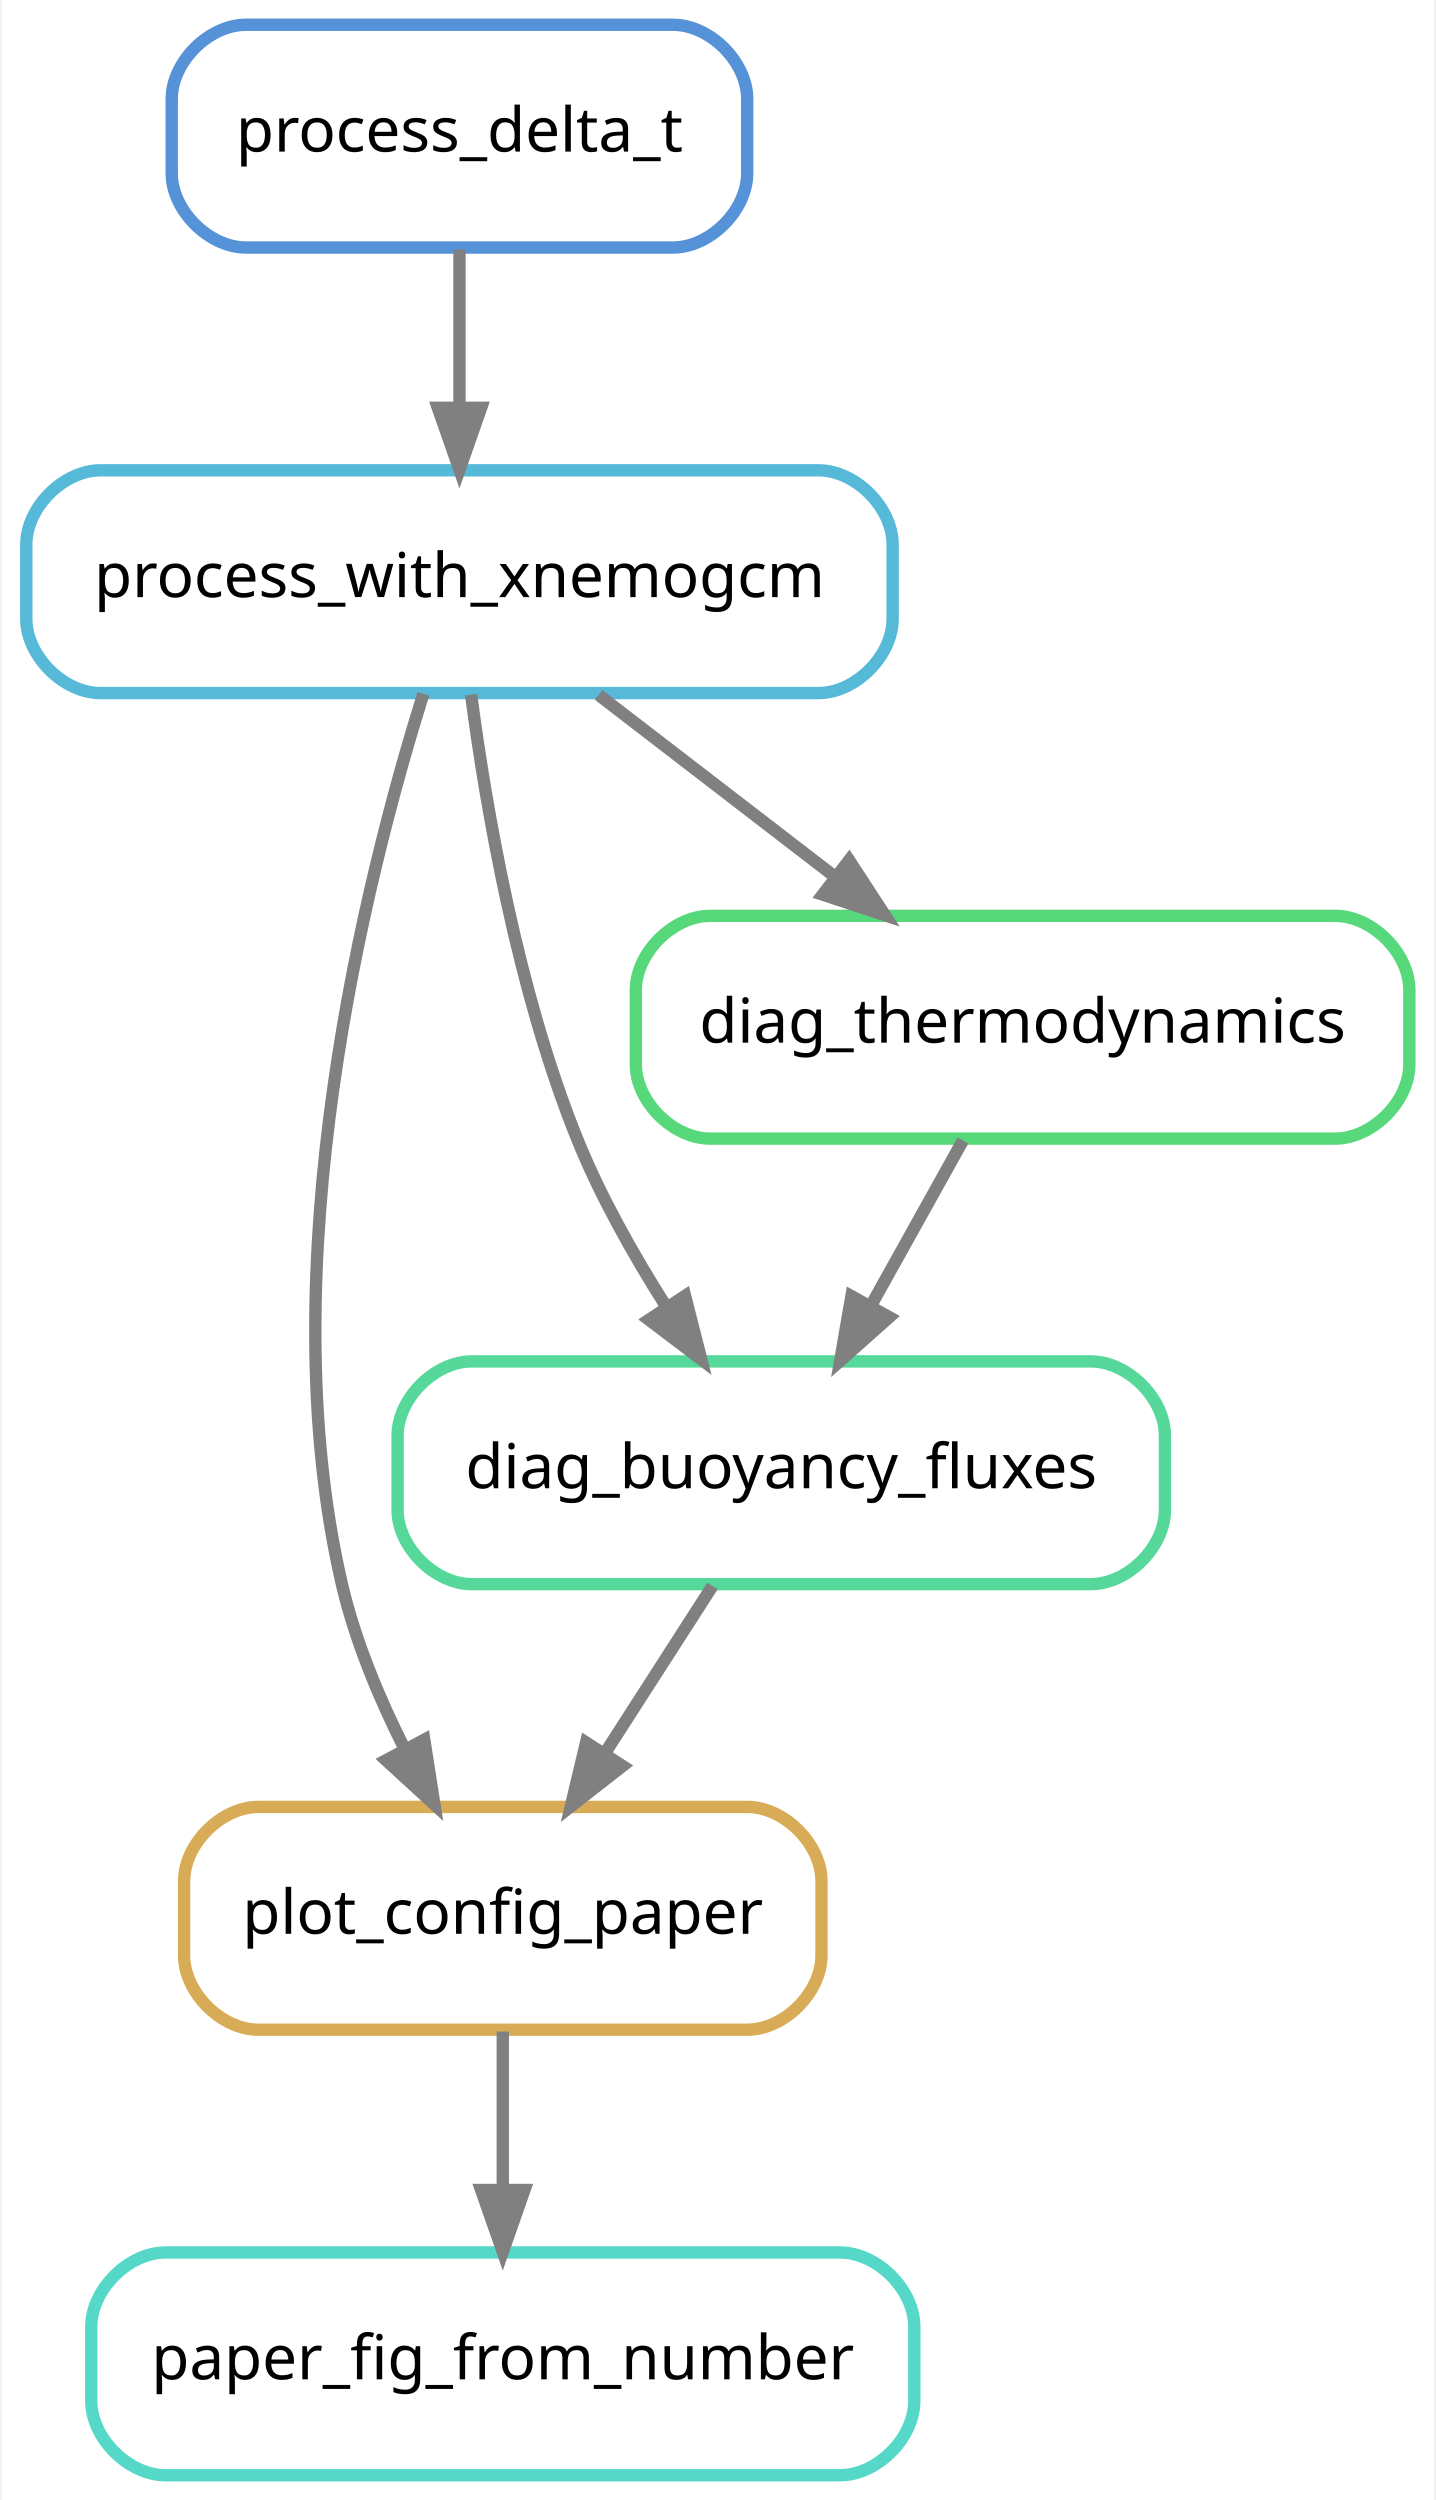
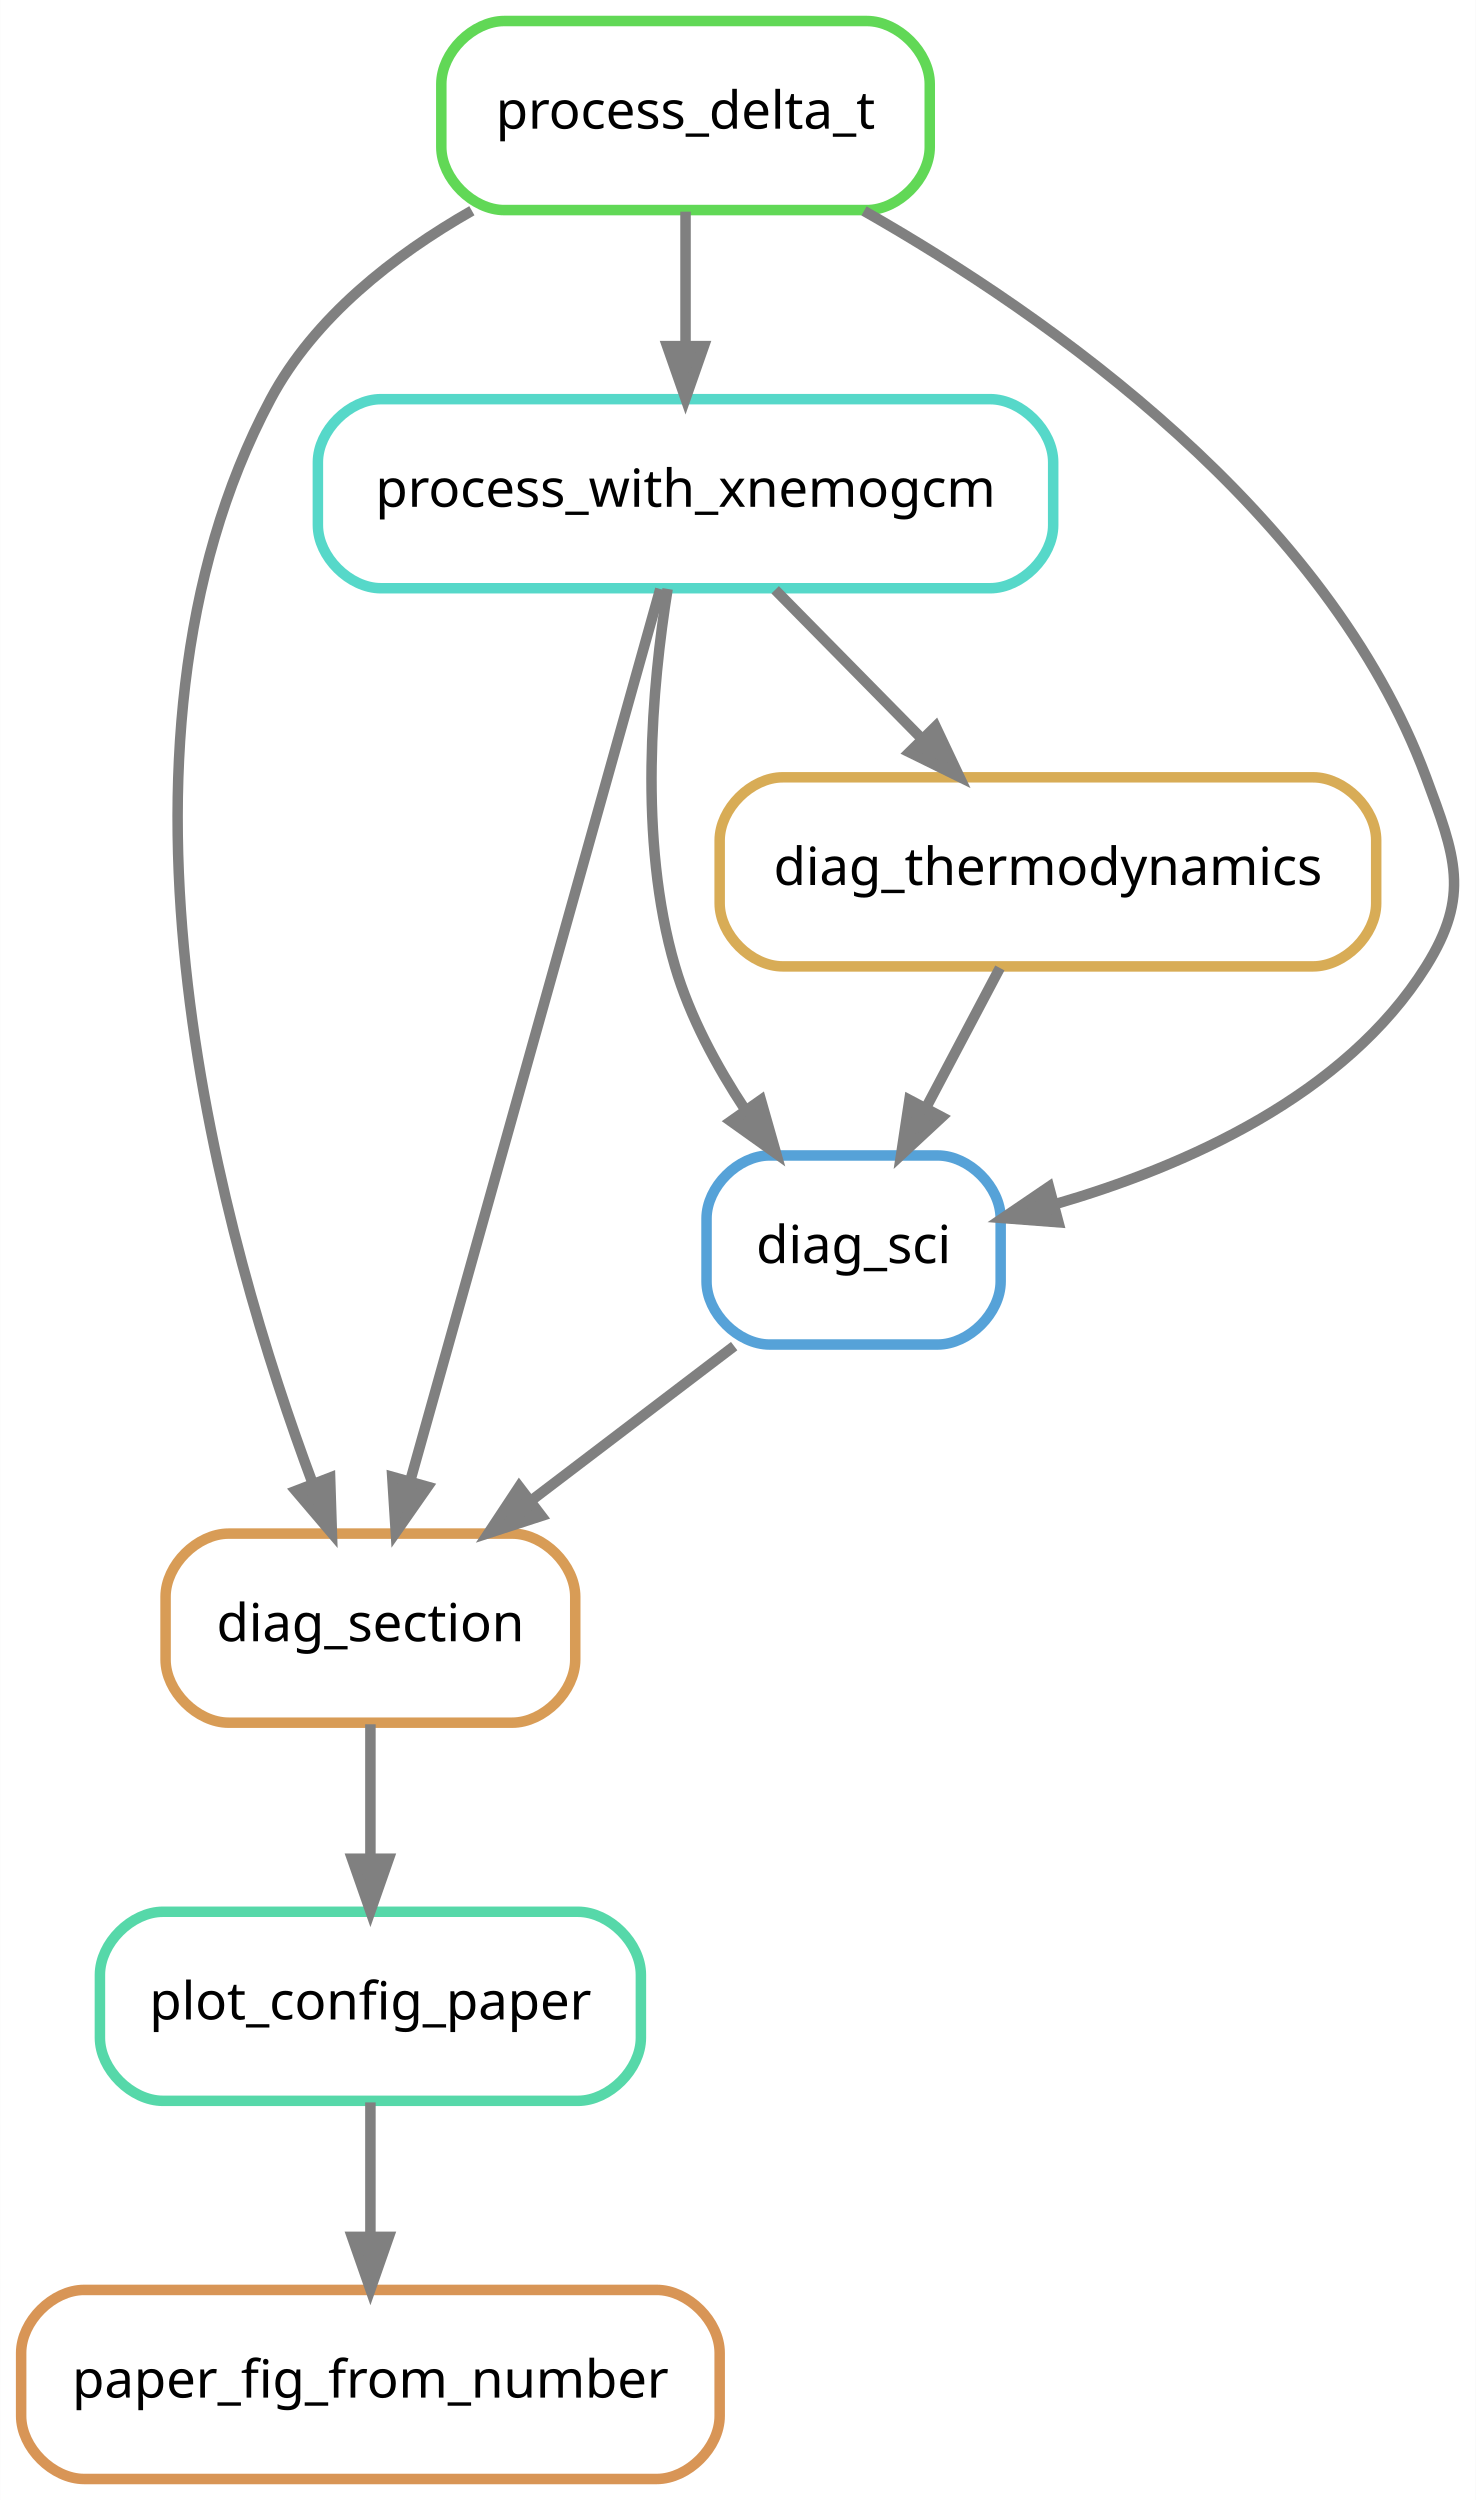
- <svg xmlns="http://www.w3.org/2000/svg" width="232pt" height="404pt" viewBox="0.00 0.00 231.50 404.00">
-   <g id="graph0" class="graph" transform="scale(1 1) rotate(0) translate(4 400)">
-     <polygon fill="white" stroke="transparent" points="-4,4 -4,-400 227.5,-400 227.5,4 -4,4" />
+ <svg xmlns="http://www.w3.org/2000/svg" width="281pt" height="476pt" viewBox="0.00 0.00 280.95 476.00">
+   <g id="graph0" class="graph" transform="scale(1 1) rotate(0) translate(4 472)">
+     <polygon fill="white" stroke="transparent" points="-4,4 -4,-472 276.95,-472 276.95,4 -4,4" />
    <g id="node1" class="node">
-       <path fill="none" stroke="#56d8c9" stroke-width="2" d="M131.5,-36C131.5,-36 22.5,-36 22.5,-36 16.5,-36 10.5,-30 10.5,-24 10.5,-24 10.5,-12 10.5,-12 10.5,-6 16.5,0 22.5,0 22.5,0 131.5,0 131.5,0 137.5,0 143.5,-6 143.5,-12 143.5,-12 143.5,-24 143.5,-24 143.5,-30 137.5,-36 131.5,-36" />
-       <text text-anchor="middle" x="77" y="-15.5" font-family="sans" font-size="10.00">paper_fig_from_number</text>
+       <path fill="none" stroke="#d89556" stroke-width="2" d="M121,-36C121,-36 12,-36 12,-36 6,-36 0,-30 0,-24 0,-24 0,-12 0,-12 0,-6 6,0 12,0 12,0 121,0 121,0 127,0 133,-6 133,-12 133,-12 133,-24 133,-24 133,-30 127,-36 121,-36" />
+       <text text-anchor="middle" x="66.5" y="-15.5" font-family="sans" font-size="10.00">paper_fig_from_number</text>
    </g>
    <g id="node2" class="node">
-       <path fill="none" stroke="#d8ac56" stroke-width="2" d="M116.5,-108C116.5,-108 37.5,-108 37.5,-108 31.5,-108 25.5,-102 25.5,-96 25.5,-96 25.5,-84 25.5,-84 25.5,-78 31.5,-72 37.5,-72 37.5,-72 116.5,-72 116.5,-72 122.5,-72 128.5,-78 128.5,-84 128.5,-84 128.5,-96 128.5,-96 128.5,-102 122.5,-108 116.5,-108" />
-       <text text-anchor="middle" x="77" y="-87.5" font-family="sans" font-size="10.00">plot_config_paper</text>
+       <path fill="none" stroke="#56d8a9" stroke-width="2" d="M106,-108C106,-108 27,-108 27,-108 21,-108 15,-102 15,-96 15,-96 15,-84 15,-84 15,-78 21,-72 27,-72 27,-72 106,-72 106,-72 112,-72 118,-78 118,-84 118,-84 118,-96 118,-96 118,-102 112,-108 106,-108" />
+       <text text-anchor="middle" x="66.5" y="-87.5" font-family="sans" font-size="10.00">plot_config_paper</text>
    </g>
    <g id="edge1" class="edge">
-       <path fill="none" stroke="grey" stroke-width="2" d="M77,-71.7C77,-63.98 77,-54.71 77,-46.11" />
-       <polygon fill="grey" stroke="grey" stroke-width="2" points="80.5,-46.1 77,-36.1 73.5,-46.1 80.5,-46.1" />
+       <path fill="none" stroke="grey" stroke-width="2" d="M66.5,-71.7C66.5,-63.98 66.5,-54.71 66.5,-46.11" />
+       <polygon fill="grey" stroke="grey" stroke-width="2" points="70,-46.1 66.5,-36.1 63,-46.1 70,-46.1" />
    </g>
    <g id="node3" class="node">
-       <path fill="none" stroke="#56b9d8" stroke-width="2" d="M128,-324C128,-324 12,-324 12,-324 6,-324 0,-318 0,-312 0,-312 0,-300 0,-300 0,-294 6,-288 12,-288 12,-288 128,-288 128,-288 134,-288 140,-294 140,-300 140,-300 140,-312 140,-312 140,-318 134,-324 128,-324" />
-       <text text-anchor="middle" x="70" y="-303.5" font-family="sans" font-size="10.00">process_with_xnemogcm</text>
+       <path fill="none" stroke="#d89c56" stroke-width="2" d="M93.5,-180C93.5,-180 39.5,-180 39.5,-180 33.5,-180 27.5,-174 27.5,-168 27.5,-168 27.5,-156 27.5,-156 27.5,-150 33.5,-144 39.5,-144 39.5,-144 93.5,-144 93.5,-144 99.5,-144 105.5,-150 105.5,-156 105.5,-156 105.5,-168 105.5,-168 105.5,-174 99.5,-180 93.5,-180" />
+       <text text-anchor="middle" x="66.5" y="-159.5" font-family="sans" font-size="10.00">diag_section</text>
+     </g>
+     <g id="edge2" class="edge">
+       <path fill="none" stroke="grey" stroke-width="2" d="M66.5,-143.7C66.5,-135.98 66.5,-126.71 66.5,-118.11" />
+       <polygon fill="grey" stroke="grey" stroke-width="2" points="70,-118.1 66.5,-108.1 63,-118.1 70,-118.1" />
+     </g>
+     <g id="node4" class="node">
+       <path fill="none" stroke="#56d8c9" stroke-width="2" d="M184.5,-396C184.5,-396 68.5,-396 68.5,-396 62.5,-396 56.5,-390 56.5,-384 56.5,-384 56.5,-372 56.5,-372 56.5,-366 62.5,-360 68.5,-360 68.5,-360 184.5,-360 184.5,-360 190.5,-360 196.5,-366 196.5,-372 196.5,-372 196.5,-384 196.5,-384 196.5,-390 190.5,-396 184.5,-396" />
+       <text text-anchor="middle" x="126.5" y="-375.5" font-family="sans" font-size="10.00">process_with_xnemogcm</text>
+     </g>
+     <g id="edge5" class="edge">
+       <path fill="none" stroke="grey" stroke-width="2" d="M121.69,-359.85C111.29,-322.75 86.63,-234.81 74.1,-190.1" />
+       <polygon fill="grey" stroke="grey" stroke-width="2" points="77.4,-188.92 71.33,-180.23 70.66,-190.81 77.4,-188.92" />
+     </g>
+     <g id="node6" class="node">
+       <path fill="none" stroke="#56a2d8" stroke-width="2" d="M174.5,-252C174.5,-252 142.5,-252 142.5,-252 136.5,-252 130.5,-246 130.5,-240 130.5,-240 130.5,-228 130.5,-228 130.5,-222 136.5,-216 142.5,-216 142.5,-216 174.5,-216 174.5,-216 180.5,-216 186.5,-222 186.5,-228 186.5,-228 186.5,-240 186.5,-240 186.5,-246 180.5,-252 174.5,-252" />
+       <text text-anchor="middle" x="158.5" y="-231.5" font-family="sans" font-size="10.00">diag_sci</text>
+     </g>
+     <g id="edge9" class="edge">
+       <path fill="none" stroke="grey" stroke-width="2" d="M123.09,-359.87C120.16,-341.65 117.41,-312.17 124.5,-288 127.3,-278.45 132.41,-268.98 137.83,-260.76" />
+       <polygon fill="grey" stroke="grey" stroke-width="2" points="140.85,-262.56 143.75,-252.37 135.12,-258.52 140.85,-262.56" />
+     </g>
+     <g id="node7" class="node">
+       <path fill="none" stroke="#d8ac56" stroke-width="2" d="M246,-324C246,-324 145,-324 145,-324 139,-324 133,-318 133,-312 133,-312 133,-300 133,-300 133,-294 139,-288 145,-288 145,-288 246,-288 246,-288 252,-288 258,-294 258,-300 258,-300 258,-312 258,-312 258,-318 252,-324 246,-324" />
+       <text text-anchor="middle" x="195.5" y="-303.5" font-family="sans" font-size="10.00">diag_thermodynamics</text>
+     </g>
+     <g id="edge10" class="edge">
+       <path fill="none" stroke="grey" stroke-width="2" d="M143.56,-359.7C152,-351.14 162.32,-340.66 171.54,-331.3" />
+       <polygon fill="grey" stroke="grey" stroke-width="2" points="174.11,-333.68 178.64,-324.1 169.13,-328.77 174.11,-333.68" />
+     </g>
+     <g id="node5" class="node">
+       <path fill="none" stroke="#61d856" stroke-width="2" d="M161,-468C161,-468 92,-468 92,-468 86,-468 80,-462 80,-456 80,-456 80,-444 80,-444 80,-438 86,-432 92,-432 92,-432 161,-432 161,-432 167,-432 173,-438 173,-444 173,-444 173,-456 173,-456 173,-462 167,-468 161,-468" />
+       <text text-anchor="middle" x="126.5" y="-447.5" font-family="sans" font-size="10.00">process_delta_t</text>
    </g>
    <g id="edge3" class="edge">
-       <path fill="none" stroke="grey" stroke-width="2" d="M64.16,-287.87C54.89,-258.21 39.04,-195.54 51,-144 53.1,-134.96 56.97,-125.68 61.09,-117.47" />
-       <polygon fill="grey" stroke="grey" stroke-width="2" points="64.31,-118.86 65.95,-108.39 58.14,-115.55 64.31,-118.86" />
-     </g>
-     <g id="node5" class="node">
-       <path fill="none" stroke="#56d89a" stroke-width="2" d="M172,-180C172,-180 72,-180 72,-180 66,-180 60,-174 60,-168 60,-168 60,-156 60,-156 60,-150 66,-144 72,-144 72,-144 172,-144 172,-144 178,-144 184,-150 184,-156 184,-156 184,-168 184,-168 184,-174 178,-180 172,-180" />
-       <text text-anchor="middle" x="122" y="-159.5" font-family="sans" font-size="10.00">diag_buoyancy_fluxes</text>
+       <path fill="none" stroke="grey" stroke-width="2" d="M85.82,-431.88C70.98,-423.41 55.82,-411.59 47.5,-396 11.63,-328.75 38.61,-234.78 55.54,-189.48" />
+       <polygon fill="grey" stroke="grey" stroke-width="2" points="58.83,-190.66 59.17,-180.07 52.3,-188.14 58.83,-190.66" />
    </g>
    <g id="edge6" class="edge">
-       <path fill="none" stroke="grey" stroke-width="2" d="M71.88,-287.75C74.29,-269.43 79.36,-239.88 89,-216 92.75,-206.7 98.11,-197.2 103.41,-188.86" />
-       <polygon fill="grey" stroke="grey" stroke-width="2" points="106.46,-190.59 109.07,-180.32 100.62,-186.72 106.46,-190.59" />
-     </g>
-     <g id="node6" class="node">
-       <path fill="none" stroke="#56d87b" stroke-width="2" d="M211.5,-252C211.5,-252 110.5,-252 110.5,-252 104.5,-252 98.5,-246 98.5,-240 98.5,-240 98.5,-228 98.5,-228 98.5,-222 104.5,-216 110.5,-216 110.5,-216 211.5,-216 211.5,-216 217.5,-216 223.5,-222 223.5,-228 223.5,-228 223.5,-240 223.5,-240 223.5,-246 217.5,-252 211.5,-252" />
-       <text text-anchor="middle" x="161" y="-231.5" font-family="sans" font-size="10.00">diag_thermodynamics</text>
+       <path fill="none" stroke="grey" stroke-width="2" d="M126.5,-431.7C126.5,-423.98 126.5,-414.71 126.5,-406.11" />
+       <polygon fill="grey" stroke="grey" stroke-width="2" points="130,-406.1 126.5,-396.1 123,-406.1 130,-406.1" />
    </g>
    <g id="edge7" class="edge">
-       <path fill="none" stroke="grey" stroke-width="2" d="M92.49,-287.7C103.96,-278.88 118.06,-268.03 130.48,-258.47" />
-       <polygon fill="grey" stroke="grey" stroke-width="2" points="132.97,-260.98 138.76,-252.1 128.7,-255.43 132.97,-260.98" />
-     </g>
-     <g id="node4" class="node">
-       <path fill="none" stroke="#5692d8" stroke-width="2" d="M104.5,-396C104.5,-396 35.5,-396 35.5,-396 29.5,-396 23.5,-390 23.5,-384 23.5,-384 23.5,-372 23.5,-372 23.5,-366 29.5,-360 35.5,-360 35.5,-360 104.5,-360 104.5,-360 110.5,-360 116.5,-366 116.5,-372 116.5,-372 116.5,-384 116.5,-384 116.5,-390 110.5,-396 104.5,-396" />
-       <text text-anchor="middle" x="70" y="-375.5" font-family="sans" font-size="10.00">process_delta_t</text>
+       <path fill="none" stroke="grey" stroke-width="2" d="M160.48,-431.84C195.89,-411.68 248.77,-374.45 267.5,-324 273.07,-309 275.99,-301.56 267.5,-288 252.1,-263.39 221.63,-249.91 196.82,-242.71" />
+       <polygon fill="grey" stroke="grey" stroke-width="2" points="197.5,-239.27 186.93,-240.08 195.7,-246.04 197.5,-239.27" />
    </g>
    <g id="edge4" class="edge">
-       <path fill="none" stroke="grey" stroke-width="2" d="M70,-359.7C70,-351.98 70,-342.71 70,-334.11" />
-       <polygon fill="grey" stroke="grey" stroke-width="2" points="73.5,-334.1 70,-324.1 66.5,-334.1 73.5,-334.1" />
+       <path fill="none" stroke="grey" stroke-width="2" d="M135.76,-215.7C124.06,-206.8 109.64,-195.82 96.99,-186.2" />
+       <polygon fill="grey" stroke="grey" stroke-width="2" points="99.06,-183.37 88.98,-180.1 94.82,-188.94 99.06,-183.37" />
    </g>
-     <g id="edge2" class="edge">
-       <path fill="none" stroke="grey" stroke-width="2" d="M110.88,-143.7C105.64,-135.56 99.3,-125.69 93.52,-116.7" />
-       <polygon fill="grey" stroke="grey" stroke-width="2" points="96.35,-114.62 88,-108.1 90.46,-118.41 96.35,-114.62" />
-     </g>
-     <g id="edge5" class="edge">
-       <path fill="none" stroke="grey" stroke-width="2" d="M151.36,-215.7C146.87,-207.64 141.44,-197.89 136.48,-188.98" />
-       <polygon fill="grey" stroke="grey" stroke-width="2" points="139.45,-187.14 131.53,-180.1 133.34,-190.54 139.45,-187.14" />
+     <g id="edge8" class="edge">
+       <path fill="none" stroke="grey" stroke-width="2" d="M186.35,-287.7C182.1,-279.64 176.94,-269.89 172.23,-260.98" />
+       <polygon fill="grey" stroke="grey" stroke-width="2" points="175.31,-259.31 167.54,-252.1 169.12,-262.58 175.31,-259.31" />
    </g>
  </g>
</svg>
